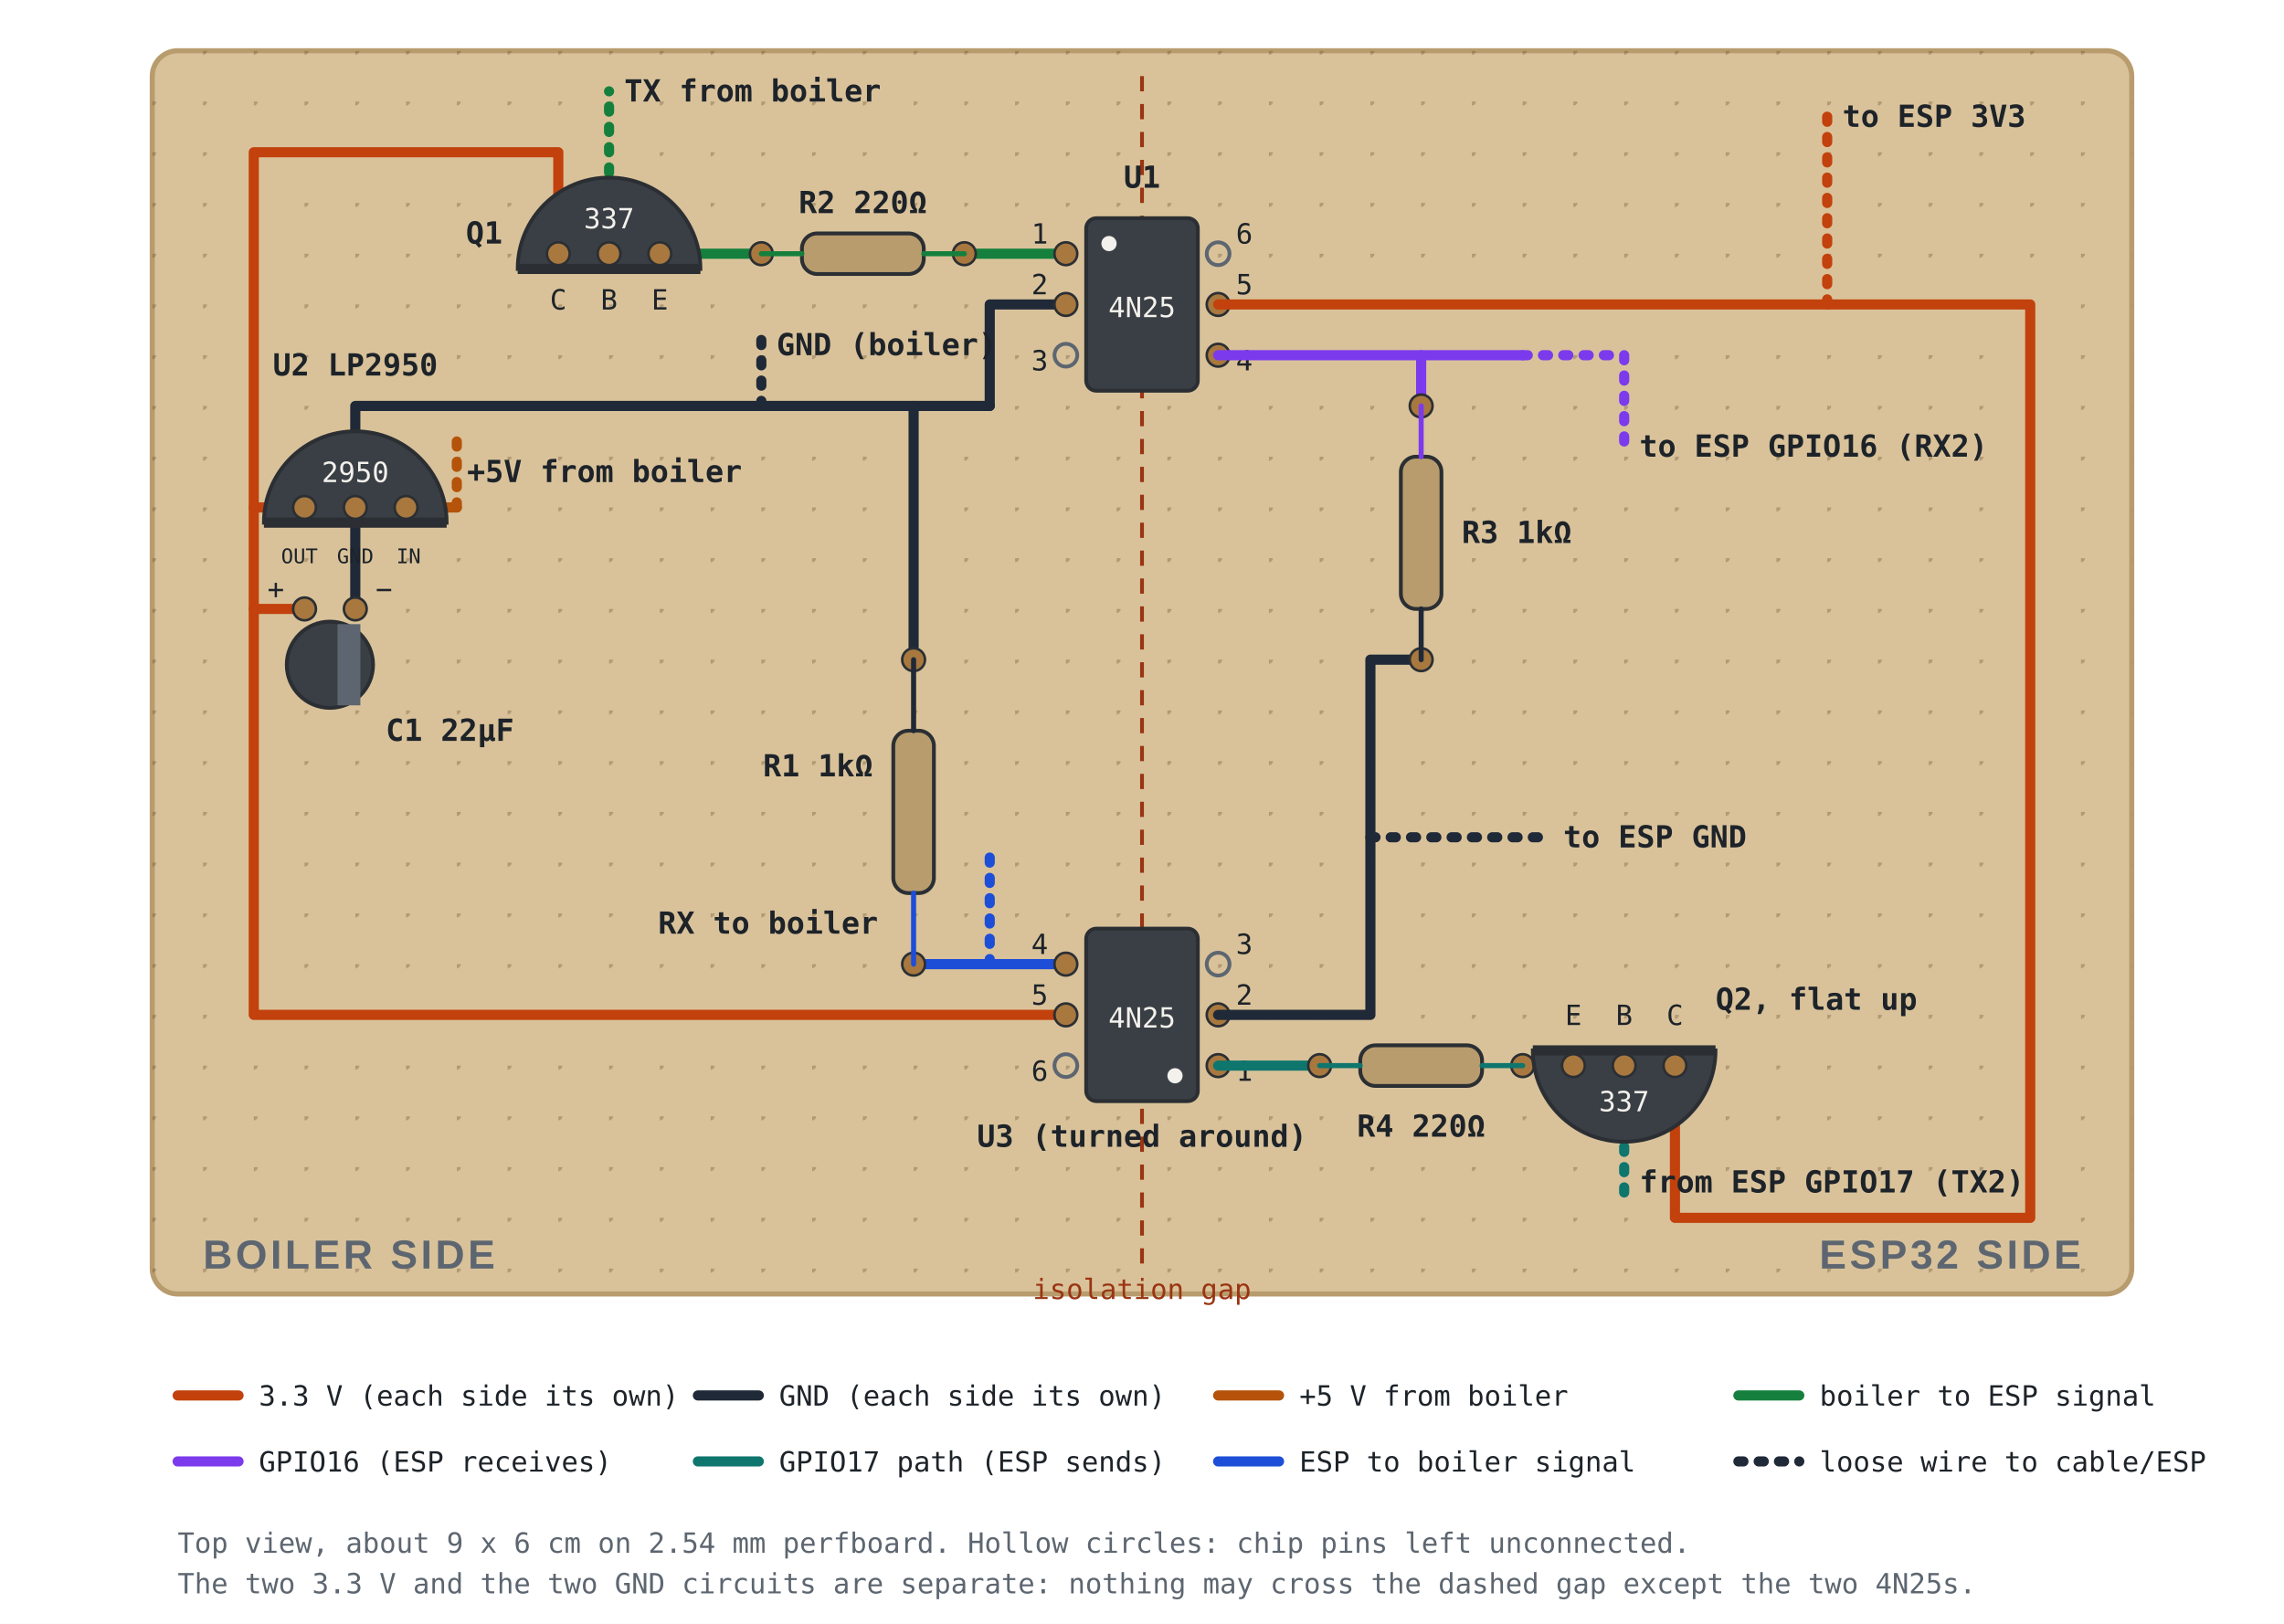
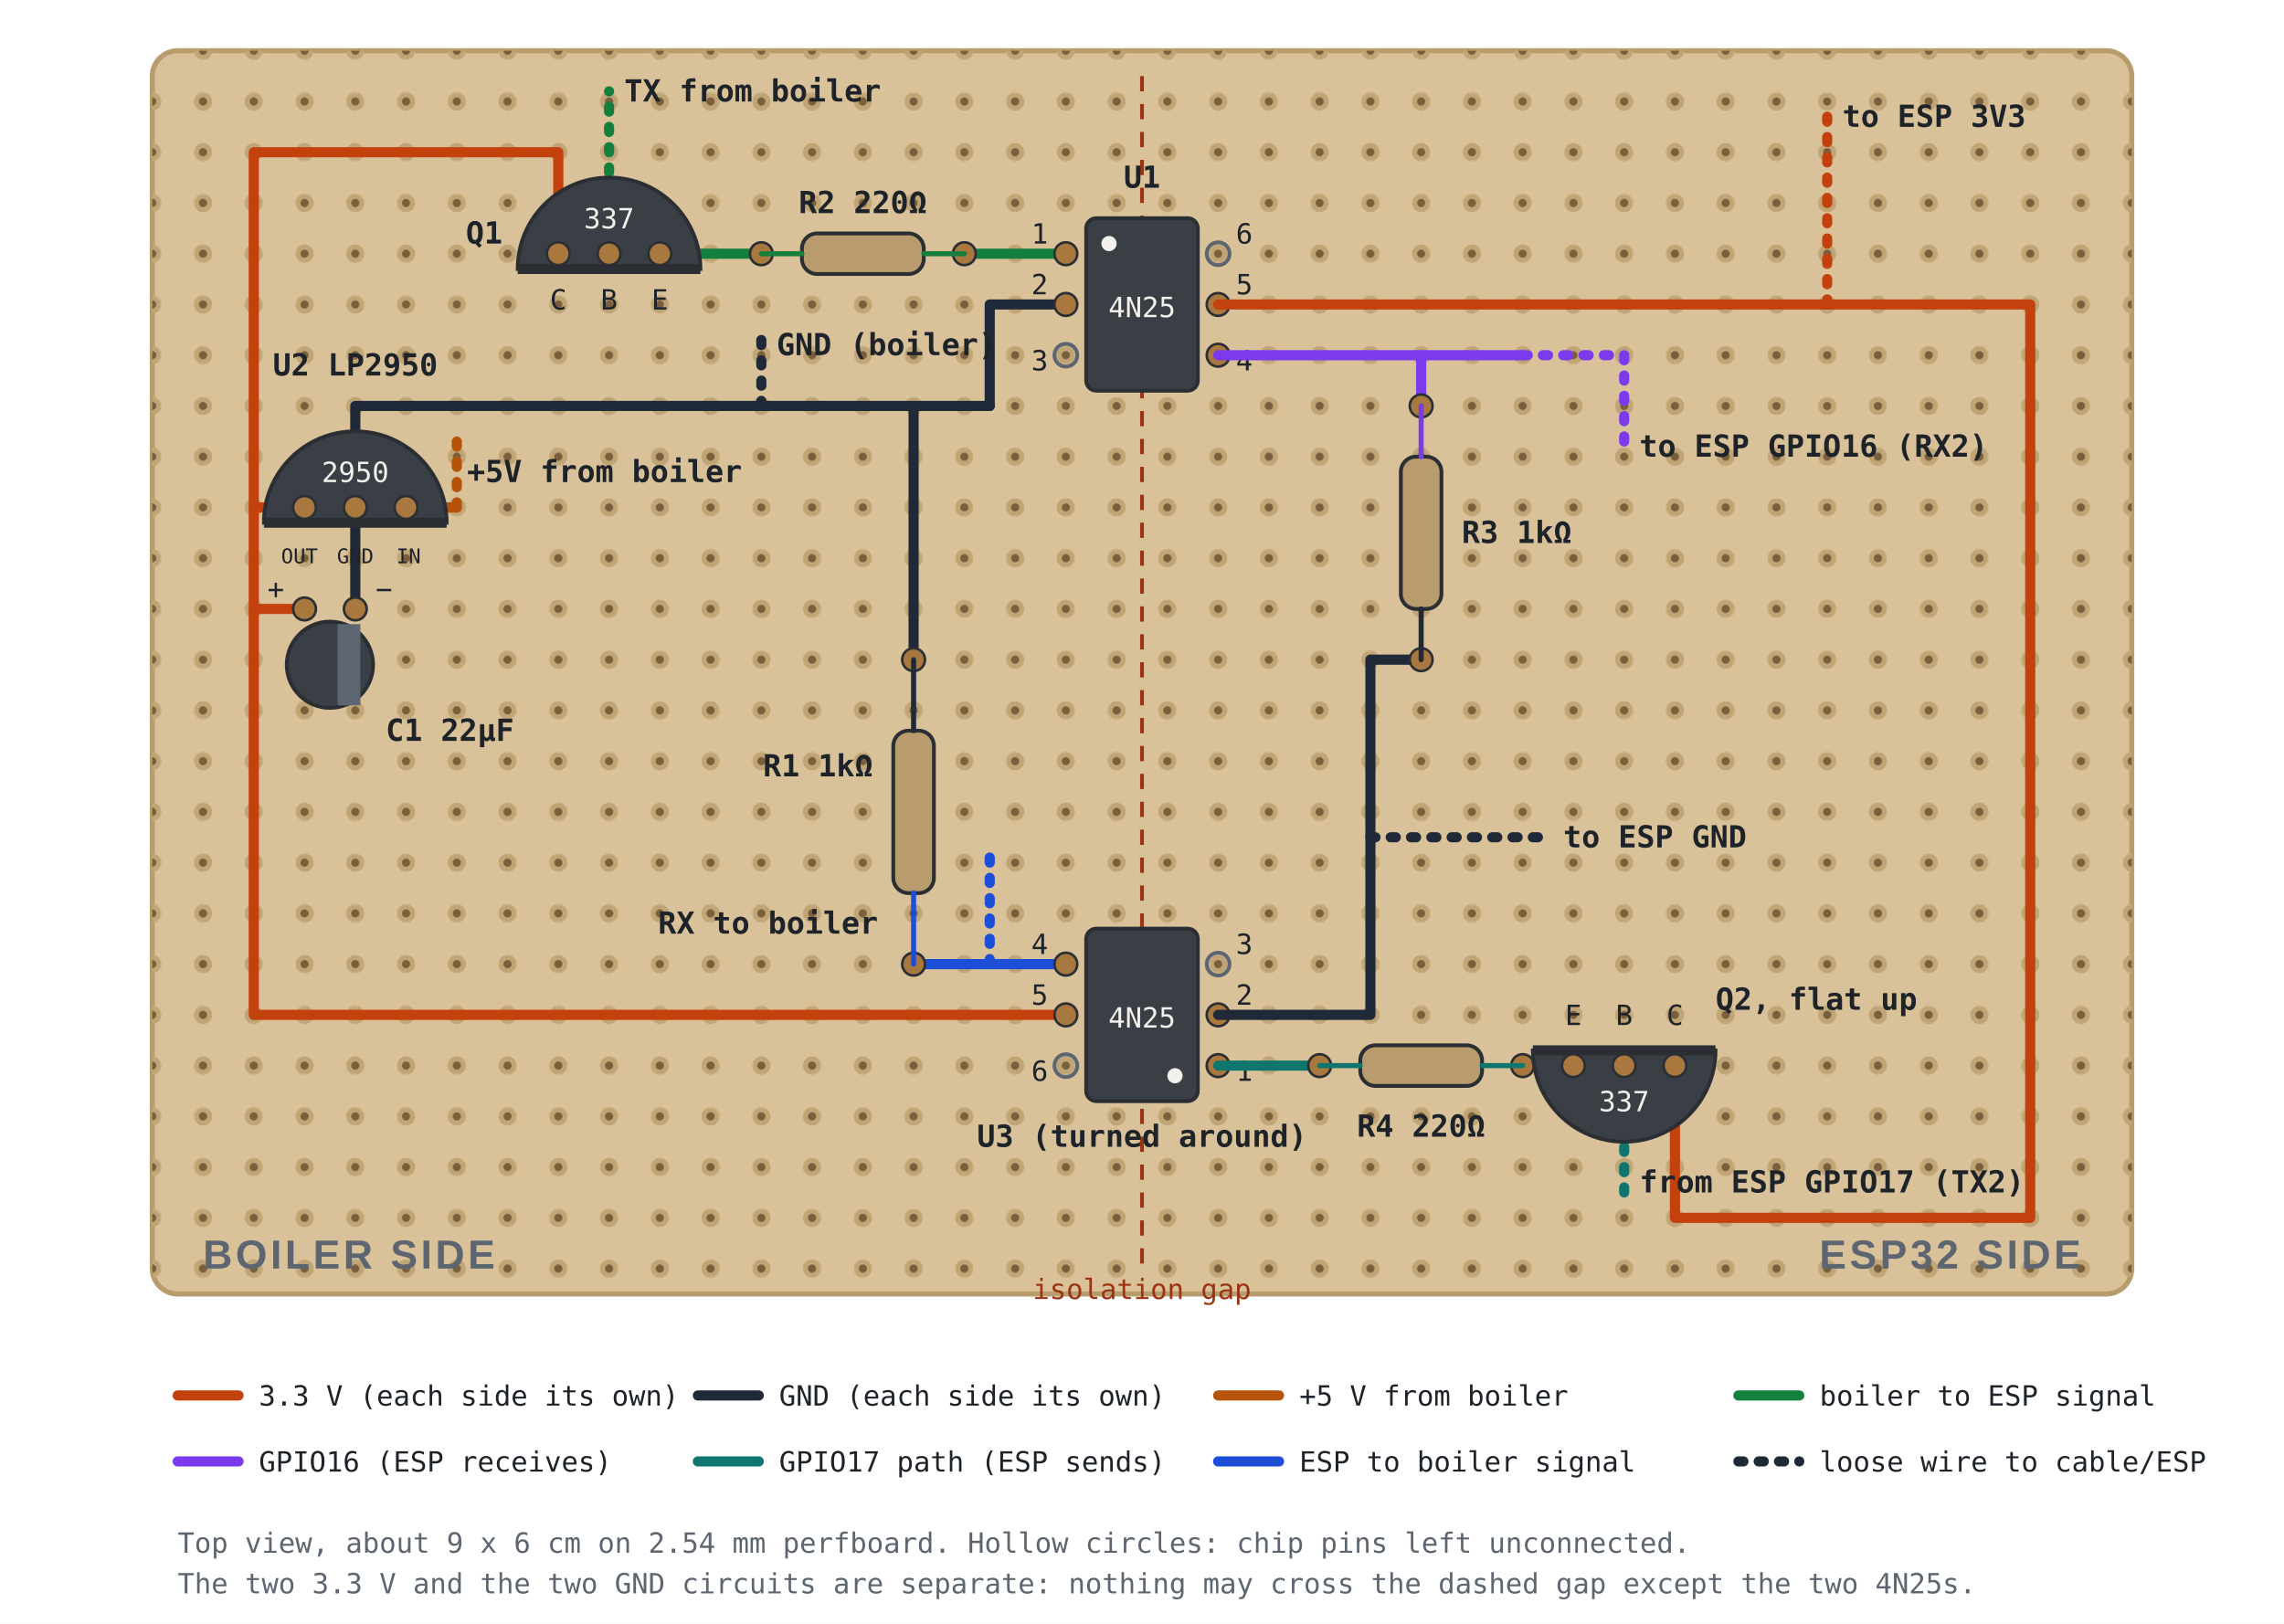
<svg xmlns="http://www.w3.org/2000/svg" viewBox="0 0 900 640" width="900" height="640" role="img" aria-label="Wiring map of the X14 adapter. Boiler side on the left with the LP2950 regulator, capacitor, transistor Q1, resistors R2 and R1. Two 4N25 optocouplers straddle the isolation gap. ESP side on the right with resistor R3, R4 and transistor Q2. Dashed stubs mark where the boiler cable and the wires to the ESP32 attach.">
  <style>
    .w{fill:none;stroke-width:4;stroke-linecap:round;stroke-linejoin:round}
    .n3v3{stroke:#c2410c} .ngnd{stroke:#1f2937} .n5v{stroke:#b45309} .ntx{stroke:#15803d}
    .nrx{stroke:#1d4ed8} .nsig{stroke:#7c3aed} .nio17{stroke:#0f766e}
    .stub{stroke-dasharray:2 6}
    .lbl{font-family:Menlo,Consolas,"DejaVu Sans Mono",monospace;font-size:11px;fill:#1d2329}
    .lbl-b{font-family:Menlo,Consolas,"DejaVu Sans Mono",monospace;font-size:12px;font-weight:600;fill:#1d2329}
    .side{font-family:"Arial Narrow",Arial,sans-serif;font-size:16px;font-weight:700;fill:#5d6670;letter-spacing:.08em}
    .body{fill:#3a3f45;stroke:#2b2f33;stroke-width:1.5}
    .flat{stroke:#2b2f33;stroke-width:4}
    .leg{fill:#a8783f;stroke:#2b2f33;stroke-width:1}
    .nc{fill:none;stroke:#5d6670;stroke-width:1.5}
    .res{fill:#b89c6d;stroke:#2b2f33;stroke-width:1.5}
    .chiptext{font-family:Menlo,Consolas,"DejaVu Sans Mono",monospace;font-size:11px;fill:#f3f1ec}
    .iso{stroke:#9a3412;stroke-width:1.5;stroke-dasharray:6 5;fill:none}
    .boardbg{fill:#d9c29a;stroke:#b89c6d;stroke-width:2}
-     .hole{fill:#6b5233;opacity:.35}
+     .hole{fill:#7a5f3c;stroke:#bfa475;stroke-width:2}
  </style>
  <rect x="0" y="0" width="900" height="640" fill="#ffffff" />
  <defs>
-     <pattern id="holes" width="20" height="20" patternUnits="userSpaceOnUse">
-       <circle cx="0" cy="0" r="1.6" class="hole" />
+     <pattern id="holes" x="-10" y="-10" width="20" height="20" patternUnits="userSpaceOnUse">
+       <circle cx="10" cy="10" r="2.6" class="hole" />
    </pattern>
  </defs>
  <rect x="60" y="20" width="780" height="490" rx="10" class="boardbg" />
  <rect x="60" y="20" width="780" height="490" rx="10" fill="url(#holes)" />
  <text x="80" y="500" class="side">BOILER SIDE</text>
  <text x="820" y="500" class="side" text-anchor="end">ESP32 SIDE</text>
  <line x1="450" y1="30" x2="450" y2="500" class="iso" />
  <text x="450" y="512" class="lbl" text-anchor="middle" style="fill:#9a3412">isolation gap</text>
  <polyline class="w n3v3" points="220,100 220,60 100,60 100,400 420,400" />
  <polyline class="w n3v3" points="120,200 100,200" />
  <polyline class="w n3v3" points="120,240 100,240" />
  <polyline class="w ngnd" points="140,240 140,160 390,160" />
  <polyline class="w ngnd" points="420,120 390,120 390,160" />
  <polyline class="w ngnd" points="360,160 360,260" />
  <polyline class="w n5v" points="160,200 180,200" />
  <polyline class="w ntx" points="260,100 300,100" />
  <polyline class="w ntx" points="380,100 420,100" />
  <polyline class="w nrx" points="360,380 420,380" />
  <polyline class="w n5v stub" points="180,200 180,170" />
  <text x="184" y="190" class="lbl-b">+5V from boiler</text>
  <polyline class="w ngnd stub" points="300,160 300,132" />
  <text x="306" y="140" class="lbl-b">GND (boiler)</text>
  <polyline class="w ntx stub" points="240,100 240,36" />
  <text x="246" y="40" class="lbl-b">TX from boiler</text>
  <polyline class="w nrx stub" points="390,380 390,336" />
  <text x="346" y="368" class="lbl-b" text-anchor="end">RX to boiler</text>
  <path d="M 104 206 L 176 206 A 36 36 0 0 0 104 206 Z" class="body" />
  <line x1="104" y1="206" x2="176" y2="206" class="flat" />
  <text x="140" y="190" class="chiptext" text-anchor="middle">2950</text>
  <circle cx="120" cy="200" r="4.5" class="leg" />
  <circle cx="140" cy="200" r="4.5" class="leg" />
  <circle cx="160" cy="200" r="4.5" class="leg" />
  <text x="140" y="148" class="lbl-b" text-anchor="middle">U2 LP2950</text>
  <text x="118" y="222" class="lbl" style="font-size:8px" text-anchor="middle">OUT</text>
  <text x="140" y="222" class="lbl" style="font-size:8px" text-anchor="middle">GND</text>
  <text x="161" y="222" class="lbl" style="font-size:8px" text-anchor="middle">IN</text>
  <circle cx="130" cy="262" r="17" class="body" />
  <rect x="133" y="246" width="9" height="32" style="fill:#5d6670" />
  <circle cx="120" cy="240" r="4.5" class="leg" />
  <circle cx="140" cy="240" r="4.5" class="leg" />
  <text x="152" y="292" class="lbl-b">C1 22µF</text>
  <text x="112" y="236" class="lbl" text-anchor="end">+</text>
  <text x="148" y="236" class="lbl">−</text>
  <path d="M 204 106 L 276 106 A 36 36 0 0 0 204 106 Z" class="body" />
  <line x1="204" y1="106" x2="276" y2="106" class="flat" />
  <text x="240" y="90" class="chiptext" text-anchor="middle">337</text>
  <circle cx="220" cy="100" r="4.5" class="leg" />
  <circle cx="240" cy="100" r="4.5" class="leg" />
  <circle cx="260" cy="100" r="4.5" class="leg" />
  <text x="220" y="122" class="lbl" text-anchor="middle">C</text>
  <text x="240" y="122" class="lbl" text-anchor="middle">B</text>
  <text x="260" y="122" class="lbl" text-anchor="middle">E</text>
  <text x="198" y="96" class="lbl-b" text-anchor="end">Q1</text>
  <rect x="316" y="92" width="48" height="16" rx="6" class="res" />
  <circle cx="300" cy="100" r="4.5" class="leg" />
  <circle cx="380" cy="100" r="4.5" class="leg" />
  <line x1="300" y1="100" x2="316" y2="100" class="w ntx" style="stroke-width:2" />
  <line x1="364" y1="100" x2="380" y2="100" class="w ntx" style="stroke-width:2" />
  <text x="340" y="84" class="lbl-b" text-anchor="middle">R2 220Ω</text>
  <rect x="352" y="288" width="16" height="64" rx="6" class="res" />
  <circle cx="360" cy="260" r="4.5" class="leg" />
  <circle cx="360" cy="380" r="4.5" class="leg" />
  <line x1="360" y1="260" x2="360" y2="288" class="w ngnd" style="stroke-width:2" />
  <line x1="360" y1="352" x2="360" y2="380" class="w nrx" style="stroke-width:2" />
  <text x="344" y="306" class="lbl-b" text-anchor="end">R1 1kΩ</text>
  <rect x="428" y="86" width="44" height="68" rx="4" class="body" />
  <circle cx="437" cy="96" r="3" style="fill:#f3f1ec" />
  <text x="450" y="125" class="chiptext" text-anchor="middle">4N25</text>
  <circle cx="420" cy="100" r="4.5" class="leg" />
  <circle cx="420" cy="120" r="4.5" class="leg" />
  <circle cx="420" cy="140" r="4.5" class="nc" />
  <circle cx="480" cy="100" r="4.5" class="nc" />
  <circle cx="480" cy="120" r="4.5" class="leg" />
  <circle cx="480" cy="140" r="4.5" class="leg" />
  <text x="413" y="96" class="lbl" text-anchor="end">1</text>
  <text x="413" y="116" class="lbl" text-anchor="end">2</text>
  <text x="413" y="146" class="lbl" text-anchor="end">3</text>
  <text x="487" y="96" class="lbl">6</text>
  <text x="487" y="116" class="lbl">5</text>
  <text x="487" y="146" class="lbl">4</text>
  <text x="450" y="74" class="lbl-b" text-anchor="middle">U1</text>
  <rect x="428" y="366" width="44" height="68" rx="4" class="body" />
  <circle cx="463" cy="424" r="3" style="fill:#f3f1ec" />
  <text x="450" y="405" class="chiptext" text-anchor="middle">4N25</text>
  <circle cx="420" cy="380" r="4.5" class="leg" />
  <circle cx="420" cy="400" r="4.5" class="leg" />
  <circle cx="420" cy="420" r="4.5" class="nc" />
  <circle cx="480" cy="380" r="4.5" class="nc" />
  <circle cx="480" cy="400" r="4.5" class="leg" />
  <circle cx="480" cy="420" r="4.5" class="leg" />
  <text x="413" y="376" class="lbl" text-anchor="end">4</text>
  <text x="413" y="396" class="lbl" text-anchor="end">5</text>
  <text x="413" y="426" class="lbl" text-anchor="end">6</text>
  <text x="487" y="376" class="lbl">3</text>
  <text x="487" y="396" class="lbl">2</text>
  <text x="487" y="426" class="lbl">1</text>
  <text x="450" y="452" class="lbl-b" text-anchor="middle">U3 (turned around)</text>
  <polyline class="w n3v3" points="480,120 800,120 800,480 660,480 660,420" />
  <polyline class="w nsig" points="480,140 600,140" />
  <polyline class="w nsig" points="560,140 560,160" />
  <polyline class="w ngnd" points="480,400 540,400 540,260 560,260" />
  <polyline class="w nio17" points="480,420 520,420" />
  <polyline class="w nio17" points="600,420 620,420" />
  <polyline class="w n3v3 stub" points="720,120 720,46" />
  <text x="726" y="50" class="lbl-b">to ESP 3V3</text>
  <polyline class="w nsig stub" points="600,140 640,140 640,176" />
  <text x="646" y="180" class="lbl-b">to ESP GPIO16 (RX2)</text>
  <polyline class="w ngnd stub" points="540,330 610,330" />
  <text x="616" y="334" class="lbl-b">to ESP GND</text>
  <polyline class="w nio17 stub" points="640,420 640,470" />
  <text x="646" y="470" class="lbl-b">from ESP GPIO17 (TX2)</text>
  <rect x="552" y="180" width="16" height="60" rx="6" class="res" />
  <circle cx="560" cy="160" r="4.5" class="leg" />
  <circle cx="560" cy="260" r="4.5" class="leg" />
  <line x1="560" y1="160" x2="560" y2="180" class="w nsig" style="stroke-width:2" />
  <line x1="560" y1="240" x2="560" y2="260" class="w ngnd" style="stroke-width:2" />
  <text x="576" y="214" class="lbl-b">R3 1kΩ</text>
  <rect x="536" y="412" width="48" height="16" rx="6" class="res" />
  <circle cx="520" cy="420" r="4.5" class="leg" />
  <circle cx="600" cy="420" r="4.5" class="leg" />
  <line x1="520" y1="420" x2="536" y2="420" class="w nio17" style="stroke-width:2" />
  <line x1="584" y1="420" x2="600" y2="420" class="w nio17" style="stroke-width:2" />
  <text x="560" y="448" class="lbl-b" text-anchor="middle">R4 220Ω</text>
  <path d="M 604 414 L 676 414 A 36 36 0 0 1 604 414 Z" class="body" />
  <line x1="604" y1="414" x2="676" y2="414" class="flat" />
  <text x="640" y="438" class="chiptext" text-anchor="middle">337</text>
  <circle cx="620" cy="420" r="4.5" class="leg" />
  <circle cx="640" cy="420" r="4.5" class="leg" />
  <circle cx="660" cy="420" r="4.5" class="leg" />
  <text x="620" y="404" class="lbl" text-anchor="middle">E</text>
  <text x="640" y="404" class="lbl" text-anchor="middle">B</text>
  <text x="660" y="404" class="lbl" text-anchor="middle">C</text>
  <text x="676" y="398" class="lbl-b">Q2, flat up</text>
  <line x1="70" y1="550" x2="94" y2="550" class="w n3v3" />
  <text x="102" y="554" class="lbl">3.3 V (each side its own)</text>
  <line x1="275" y1="550" x2="299" y2="550" class="w ngnd" />
  <text x="307" y="554" class="lbl">GND (each side its own)</text>
  <line x1="480" y1="550" x2="504" y2="550" class="w n5v" />
  <text x="512" y="554" class="lbl">+5 V from boiler</text>
  <line x1="685" y1="550" x2="709" y2="550" class="w ntx" />
  <text x="717" y="554" class="lbl">boiler to ESP signal</text>
  <line x1="70" y1="576" x2="94" y2="576" class="w nsig" />
  <text x="102" y="580" class="lbl">GPIO16 (ESP receives)</text>
  <line x1="275" y1="576" x2="299" y2="576" class="w nio17" />
  <text x="307" y="580" class="lbl">GPIO17 path (ESP sends)</text>
  <line x1="480" y1="576" x2="504" y2="576" class="w nrx" />
  <text x="512" y="580" class="lbl">ESP to boiler signal</text>
  <line x1="685" y1="576" x2="709" y2="576" class="w ngnd stub" />
  <text x="717" y="580" class="lbl">loose wire to cable/ESP</text>
  <text x="70" y="612" class="lbl" style="fill:#5d6670">Top view, about 9 x 6 cm on 2.54 mm perfboard. Hollow circles: chip pins left unconnected.</text>
  <text x="70" y="628" class="lbl" style="fill:#5d6670">The two 3.3 V and the two GND circuits are separate: nothing may cross the dashed gap except the two 4N25s.</text>
</svg>
